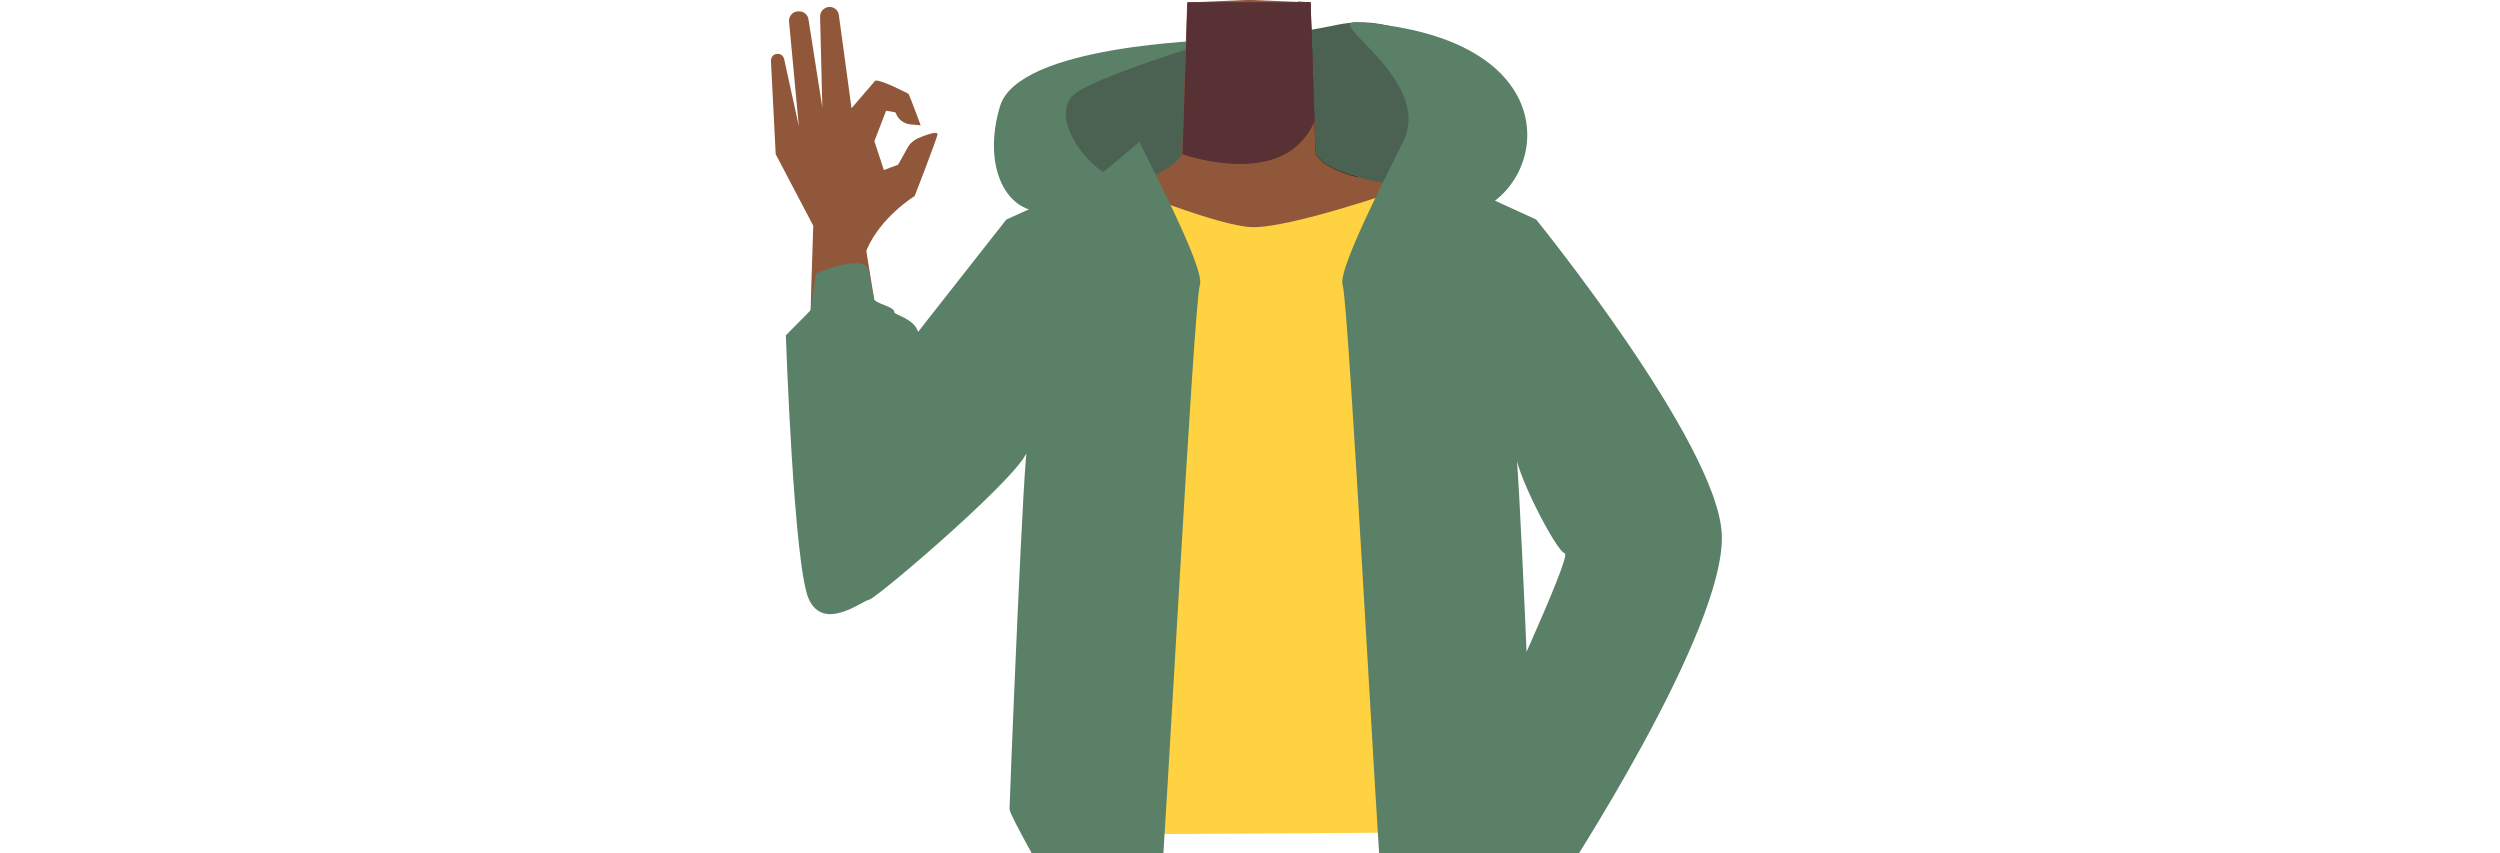
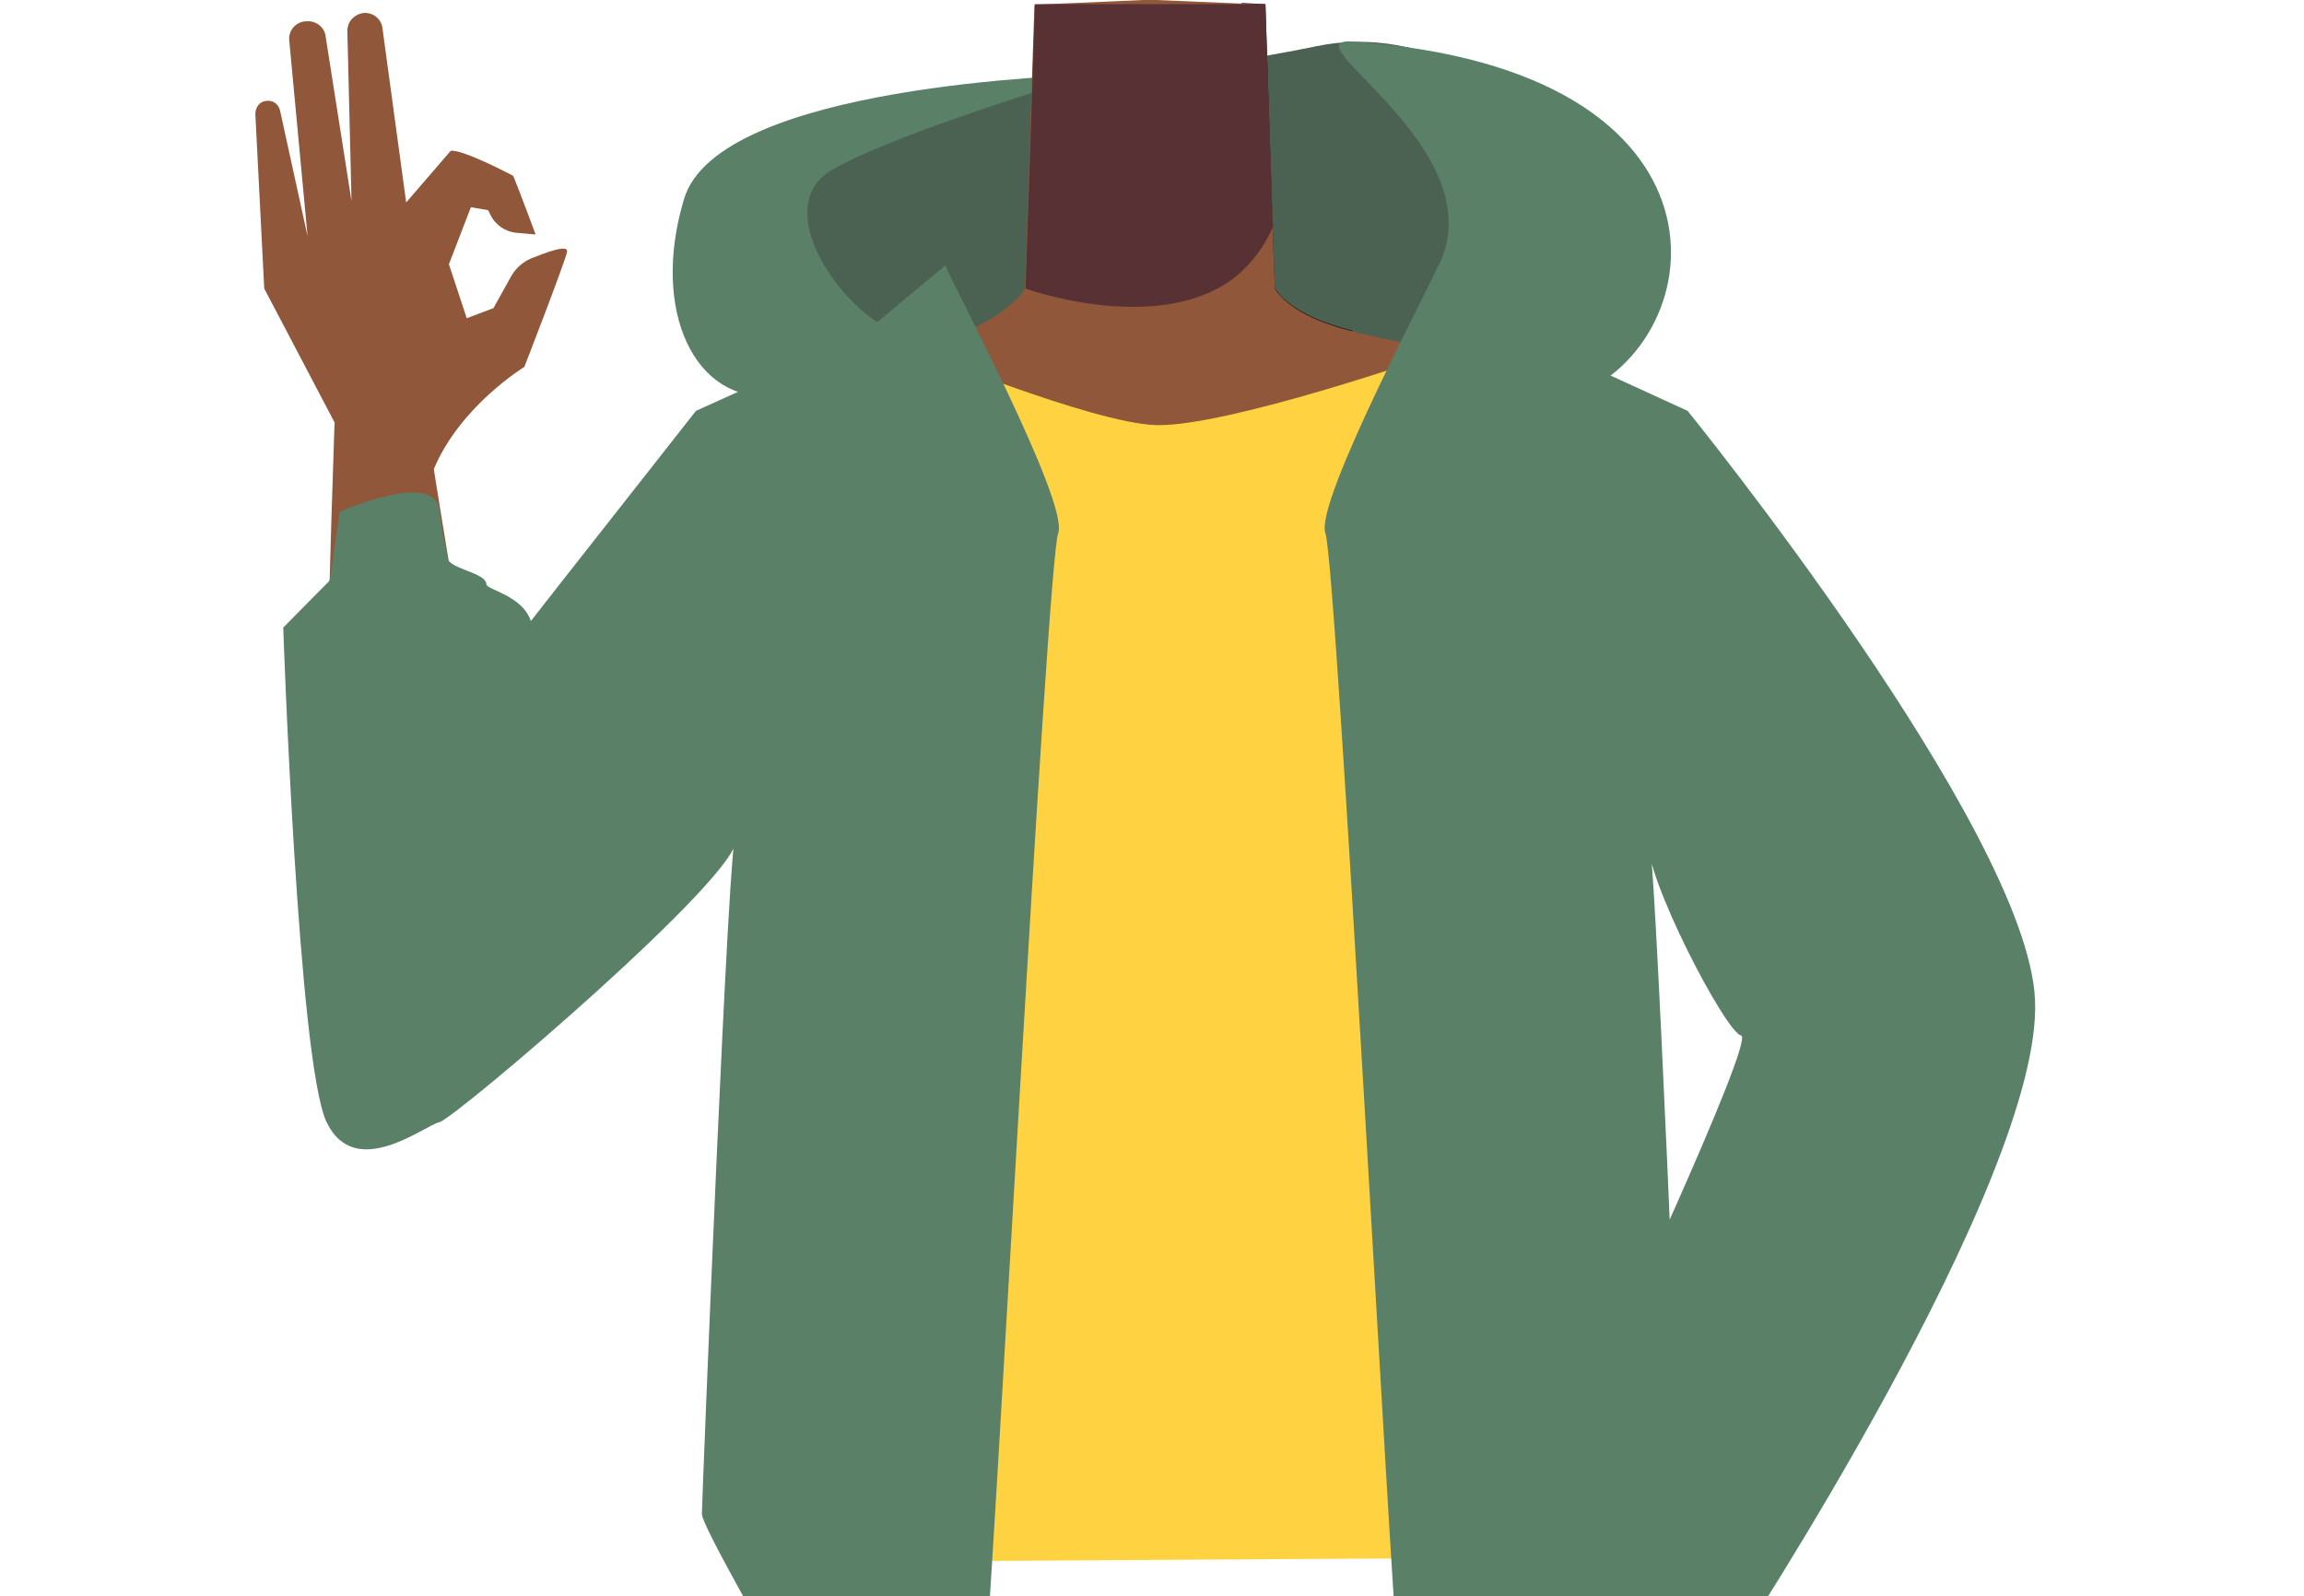
- <svg xmlns="http://www.w3.org/2000/svg" version="1.1" id="Calque_9" x="0px" y="0px" viewBox="0 0 788 268.7" style="enable-background:new 0 0 788 268.7;" xml:space="preserve">
+ <svg xmlns="http://www.w3.org/2000/svg" version="1.1" id="Calque_9" x="0px" y="0px" viewBox="0 0 388 268.7" style="enable-background:new 0 0 388 268.7;" xml:space="preserve">
  <style type="text/css">
	.st0{fill:#4B6253;}
	.st1{fill:#5A8067;}
	.st2{fill:#231713;}
	.st3{fill:#90573A;}
	.st4{fill:#583134;}
	.st5{fill:#FFD241;}
</style>
  <g>
-     <path class="st0" d="M366,88.6c-2.2,0.4-37.9-21.2-43.2-36.9s0.3-28.1,22-32s58.3-8,76.8-11.9s35.7,7.9,45.4,20.8   s9.9,36.5-1.8,38.1s-23.4,13.8-43.6,15.2S366,88.6,366,88.6z" />
-     <path class="st1" d="M353.7,56.5c-8.9,0-25.7-21.1-13.4-28s45-16.3,43.1-16s-62.4,1.6-68.2,21c-5.7,18.9,1.9,34.5,15,33.1   S353.7,56.5,353.7,56.5z" />
-     <path class="st1" d="M427.8,7c-11.5-0.8,24.1,17.9,14.5,37.7s2.2,30,23,21.9C488.5,57.7,494.7,11.7,427.8,7z" />
-     <path class="st2" d="M427.8,55.7c-0.6,0.6-1,0.9-1,0.9l-18.4-3.5l-1.1-5.9l-4.4-23.4l6.2-23.1V0.5l4,0.2l1.2,36.7v0.7l0.4,10.5   C417.2,52.1,422,54.2,427.8,55.7z" />
-     <path class="st3" d="M481.7,105.2c-4,12.6-16.2,8.4-25.5,16.3c-10.9,9.3-6.9,27.5-8.4,36.9c-1,6.2-9.9,22.2-13.7,21.3   c-10.8-2.5-16.9-20.9-26.7-26.2c-5.7-3.1-8.2-6.1-13.7-2.5c-5.5-3.6-8-0.6-13.7,2.5c-9.8,5.4-15.8,23.7-26.7,26.2   c-3.9,0.9-12.7-15.1-13.7-21.3c-1.5-9.3,2.5-27.5-8.4-36.9c-9.2-7.9-21.4-3.7-25.5-16.3c-7-22,14.5-34.7,24.4-38.5   c15.2-5.9,36.1-8.9,42.5-18l1.6-47.9L392.5,0h2.2L409,0.6l4,0.2l0.7,20.2l0.6,16.5v0.7l0.4,10.5c2.5,3.5,7.2,5.6,13,7.1   c6.5,1.7,14.2,2.8,21.5,4.5c3.1,0.7,6.1,1.6,9,2.7C468.2,66.7,488.7,83.2,481.7,105.2z" />
-     <path class="st4" d="M414.4,38.1c-1.5,3.6-4,6.8-7.1,9.1c-13,9.2-34.6,1.4-34.6,1.4l1.6-47.9h38.8l1.2,36.7L414.4,38.1z" />
-     <path class="st3" d="M444,87.2c1.6,21.9,14.8,26.7,21.9,33.8c11.3,11.3,25.7,42.1,34.3,55.5c4.1,6.3,15.8,19.5,25.5,13l0,0   c12-8.9,6.3-23.2,3-29.7c-6.8-13.1-25.3-39.1-30.1-53.1c-3.6-10.4-5-21.5-19.3-32.4c0,0-13.9-12-25.7-6.2   C446,71.9,443.3,78.2,444,87.2L444,87.2z" />
-     <path class="st3" d="M523.2,161.7c13.4,6.9,9.9,18.8,7.7,24.7c-2.3,6.4-37.9,61.9-46.9,77.4c-5.1,8.8-7.6,13.6-13.1,11.1   c-5-2.3-4.9-7.2-1.8-16.5c15.8-47.3,15.8-55.5,31.8-88.2C507.7,156.4,519.8,160,523.2,161.7z" />
-     <path class="st3" d="M354.2,92.7c-4.3,21.5-18,24.7-25.9,30.9c-12.6,9.8-29.3,38.2-39.7,50.2c-4.9,5.7-18.5,17-27.1,9.2l0,0   c-10.6-10.6-3-23.9,1.3-29.8c8.6-12,28.3-34.5,34.9-47.8c4.9-9.9,7.6-20.7,23.1-29.8c0,0,15.3-10.2,26.3-3   C354,77.3,355.9,83.9,354.2,92.7L354.2,92.7z" />
-     <path class="st3" d="M271.1,181.7c15-1.2,14.4-12.8,14.7-19.1c0.3-6.8-11.1-72-13.7-89.8c-1.5-10-2-15.4-8.1-15.1   c-5.5,0.3-7.6,10.6-7.7,14.7c-1.5,44.4-1.5,55-0.9,94.8C255.6,186.1,267.2,182,271.1,181.7z" />
-     <path class="st3" d="M286.1,46.5c0.8-1.4,2-2.4,3.4-3c2.5-1,6.2-2.4,6-1.1c-0.4,1.9-7.2,19.4-7.2,19.4s-10.7,6.5-15.2,17.1   c-1,2.3-15.1,0.9-15.1,0.9l-1-7.4l-12.5-23.8L243,19.2c0-1.1,0.7-2.1,1.8-2.2l0,0c1.2-0.2,2.2,0.6,2.4,1.8l4.6,21l-3.1-33.1   c-0.1-1.5,1-2.9,2.6-3.1h0.2c1.5-0.2,3,0.8,3.3,2.3l4.4,28l-0.7-28.5c-0.1-1.6,1-2.9,2.6-3.2l0,0c1.6-0.2,3.1,0.9,3.3,2.5l4,29.4   l7.5-8.7c2-0.3,10.5,4.2,10.5,4.2c0.5,1,3.8,9.9,3.8,9.9l-3.3-0.3c-1.9-0.2-3.6-1.4-4.4-3.2l-0.3-0.6l-2.9-0.5l-3.7,9.6l3,9.1   l4.5-1.7L286.1,46.5z" />
-     <path class="st5" d="M289.4,106.7l34.5,36.8l9.1-13.4v133l129.9-0.8l-5.6-139l14.9,26.7l38.5-27.9l-31.2-50.5l-38.1-11.8   c0,0-34.7,12.1-46.7,11.8c-10.7-0.3-41-12.8-41-12.8l-36.5,12.5L289.4,106.7" />
-     <path class="st3" d="M436.8,272c0,0-1.5-3.9-0.7-4.6s15.4-7.7,16.2-7.5s15.8,0.2,16.9,0s11.4,8.3,10.9,9s-11.2,23.1-12.8,23.5   s-7.4,3.9-8.2,3.7S440.7,283,440.7,283l2-8L436.8,272z" />
-     <path class="st1" d="M359.2,44.7c0.6,2,20.9,39.9,19,45.1S366.9,273.6,366,278.1s-2,32.2-4.1,30.9s-33.6-9.1-31.7-9.1   s0.1-20.9,0-21.7s-12-21.2-12-23.2s4.7-119.4,5.7-113.6s-47.3,47-49.9,47.6s-14.2,10-19,0s-7.3-83.3-7.3-83.3l7.8-7.9l1.7-11.6   c0,0,16-7.1,16.8-0.3s1.3,5.9,1.3,7.9s6.6,2.6,6.6,4.6c0,0.9,6.1,1.9,7.5,6.2l0,0l4.3-5.5l23.5-29.9l27.6-12.5L359.2,44.7z" />
-     <path class="st1" d="M442.2,44.7c-0.6,2-20.9,39.9-19,45.1s11.3,183.8,12.2,188.3s2,32.2,4.1,30.9s27-7.1,25.1-7.1   s6.5-22.9,6.6-23.7s12-21.2,12-23.2s-4.7-119.4-5.6-113.6s13,32.5,15.6,33s-24.8,58.8-20,48.8s-5.9,69.4-5.9,69.4l24.5-14.4   c0,0,52.4-79.6,50.9-109.9c-1.4-28.7-58.5-99.1-58.5-99.1l-27.5-12.6L442.2,44.7z" />
+     <path class="st0" d="M166,88.6c-2.2,0.4-37.9-21.2-43.2-36.9s0.3-28.1,22-32s58.3-8,76.8-11.9s35.7,7.9,45.4,20.8   s9.9,36.5-1.8,38.1s-23.4,13.8-43.6,15.2S166,88.6,166,88.6z" />
+     <path class="st1" d="M153.7,56.5c-8.9,0-25.7-21.1-13.4-28s45-16.3,43.1-16s-62.4,1.6-68.2,21c-5.7,18.9,1.9,34.5,15,33.1   S153.7,56.5,153.7,56.5z" />
+     <path class="st1" d="M227.8,7c-11.5-0.8,24.1,17.9,14.5,37.7s2.2,30,23,21.9C288.5,57.7,294.7,11.7,227.8,7z" />
+     <path class="st2" d="M227.8,55.7c-0.6,0.6-1,0.9-1,0.9l-18.4-3.5l-1.1-5.9l-4.4-23.4l6.2-23.1V0.5l4,0.2l1.2,36.7v0.7l0.4,10.5   C217.2,52.1,222,54.2,227.8,55.7z" />
+     <path class="st3" d="M281.7,105.2c-4,12.6-16.2,8.4-25.5,16.3c-10.9,9.3-6.9,27.5-8.4,36.9c-1,6.2-9.9,22.2-13.7,21.3   c-10.8-2.5-16.9-20.9-26.7-26.2c-5.7-3.1-8.2-6.1-13.7-2.5c-5.5-3.6-8-0.6-13.7,2.5c-9.8,5.4-15.8,23.7-26.7,26.2   c-3.9,0.9-12.7-15.1-13.7-21.3c-1.5-9.3,2.5-27.5-8.4-36.9c-9.2-7.9-21.4-3.7-25.5-16.3c-7-22,14.5-34.7,24.4-38.5   c15.2-5.9,36.1-8.9,42.5-18l1.6-47.9L192.5,0h2.2L209,0.6l4,0.2l0.7,20.2l0.6,16.5v0.7l0.4,10.5c2.5,3.5,7.2,5.6,13,7.1   c6.5,1.7,14.2,2.8,21.5,4.5c3.1,0.7,6.1,1.6,9,2.7C268.2,66.7,288.7,83.2,281.7,105.2z" />
+     <path class="st4" d="M214.4,38.1c-1.5,3.6-4,6.8-7.1,9.1c-13,9.2-34.6,1.4-34.6,1.4l1.6-47.9h38.8l1.2,36.7L214.4,38.1z" />
+     <path class="st3" d="M244,87.2c1.6,21.9,14.8,26.7,21.9,33.8c11.3,11.3,25.7,42.1,34.3,55.5c4.1,6.3,15.8,19.5,25.5,13l0,0   c12-8.9,6.3-23.2,3-29.7c-6.8-13.1-25.3-39.1-30.1-53.1c-3.6-10.4-5-21.5-19.3-32.4c0,0-13.9-12-25.7-6.2   C246,71.9,243.3,78.2,244,87.2L244,87.2z" />
+     <path class="st3" d="M323.2,161.7c13.4,6.9,9.9,18.8,7.7,24.7c-2.3,6.4-37.9,61.9-46.9,77.4c-5.1,8.8-7.6,13.6-13.1,11.1   c-5-2.3-4.9-7.2-1.8-16.5c15.8-47.3,15.8-55.5,31.8-88.2C307.7,156.4,319.8,160,323.2,161.7z" />
+     <path class="st3" d="M154.2,92.7c-4.3,21.5-18,24.7-25.9,30.9c-12.6,9.8-29.3,38.2-39.7,50.2c-4.9,5.7-18.5,17-27.1,9.2l0,0   c-10.6-10.6-3-23.9,1.3-29.8c8.6-12,28.3-34.5,34.9-47.8c4.9-9.9,7.6-20.7,23.1-29.8c0,0,15.3-10.2,26.3-3   C154,77.3,155.9,83.9,154.2,92.7L154.2,92.7z" />
+     <path class="st3" d="M71.1,181.7c15-1.2,14.4-12.8,14.7-19.1c0.3-6.8-11.1-72-13.7-89.8c-1.5-10-2-15.4-8.1-15.1   c-5.5,0.3-7.6,10.6-7.7,14.7c-1.5,44.4-1.5,55-0.9,94.8C55.6,186.1,67.2,182,71.1,181.7z" />
+     <path class="st3" d="M86.1,46.5c0.8-1.4,2-2.4,3.4-3c2.5-1,6.2-2.4,6-1.1c-0.4,1.9-7.2,19.4-7.2,19.4s-10.7,6.5-15.2,17.1   c-1,2.3-15.1,0.9-15.1,0.9l-1-7.4L44.5,48.6L43,19.2c0-1.1,0.7-2.1,1.8-2.2l0,0c1.2-0.2,2.2,0.6,2.4,1.8l4.6,21L48.7,6.7   c-0.1-1.5,1-2.9,2.6-3.1h0.2c1.5-0.2,3,0.8,3.3,2.3l4.4,28L58.5,5.4c-0.1-1.6,1-2.9,2.6-3.2l0,0c1.6-0.2,3.1,0.9,3.3,2.5l4,29.4   l7.5-8.7c2-0.3,10.5,4.2,10.5,4.2c0.5,1,3.8,9.9,3.8,9.9l-3.3-0.3C85,39,83.3,37.8,82.5,36l-0.3-0.6l-2.9-0.5l-3.7,9.6l3,9.1   l4.5-1.7L86.1,46.5z" />
+     <path class="st5" d="M89.4,106.7l34.5,36.8l9.1-13.4v133l129.9-0.8l-5.6-139l14.9,26.7l38.5-27.9l-31.2-50.5l-38.1-11.8   c0,0-34.7,12.1-46.7,11.8c-10.7-0.3-41-12.8-41-12.8l-36.5,12.5L89.4,106.7" />
+     <path class="st3" d="M236.8,272c0,0-1.5-3.9-0.7-4.6s15.4-7.7,16.2-7.5s15.8,0.2,16.9,0s11.4,8.3,10.9,9s-11.2,23.1-12.8,23.5   s-7.4,3.9-8.2,3.7S240.7,283,240.7,283l2-8L236.8,272z" />
+     <path class="st1" d="M159.2,44.7c0.6,2,20.9,39.9,19,45.1S166.9,273.6,166,278.1s-2,32.2-4.1,30.9s-33.6-9.1-31.7-9.1   s0.1-20.9,0-21.7s-12-21.2-12-23.2s4.7-119.4,5.7-113.6S76.6,188.4,74,189s-14.2,10-19,0s-7.3-83.3-7.3-83.3l7.8-7.9l1.7-11.6   c0,0,16-7.1,16.8-0.3s1.3,5.9,1.3,7.9s6.6,2.6,6.6,4.6c0,0.9,6.1,1.9,7.5,6.2l0,0l4.3-5.5l23.5-29.9l27.6-12.5L159.2,44.7z" />
+     <path class="st1" d="M242.2,44.7c-0.6,2-20.9,39.9-19,45.1s11.3,183.8,12.2,188.3s2,32.2,4.1,30.9s27-7.1,25.1-7.1   s6.5-22.9,6.6-23.7s12-21.2,12-23.2s-4.7-119.4-5.6-113.6s13,32.5,15.6,33s-24.8,58.8-20,48.8s-5.9,69.4-5.9,69.4l24.5-14.4   c0,0,52.4-79.6,50.9-109.9c-1.4-28.7-58.5-99.1-58.5-99.1l-27.5-12.6L242.2,44.7z" />
  </g>
</svg>
